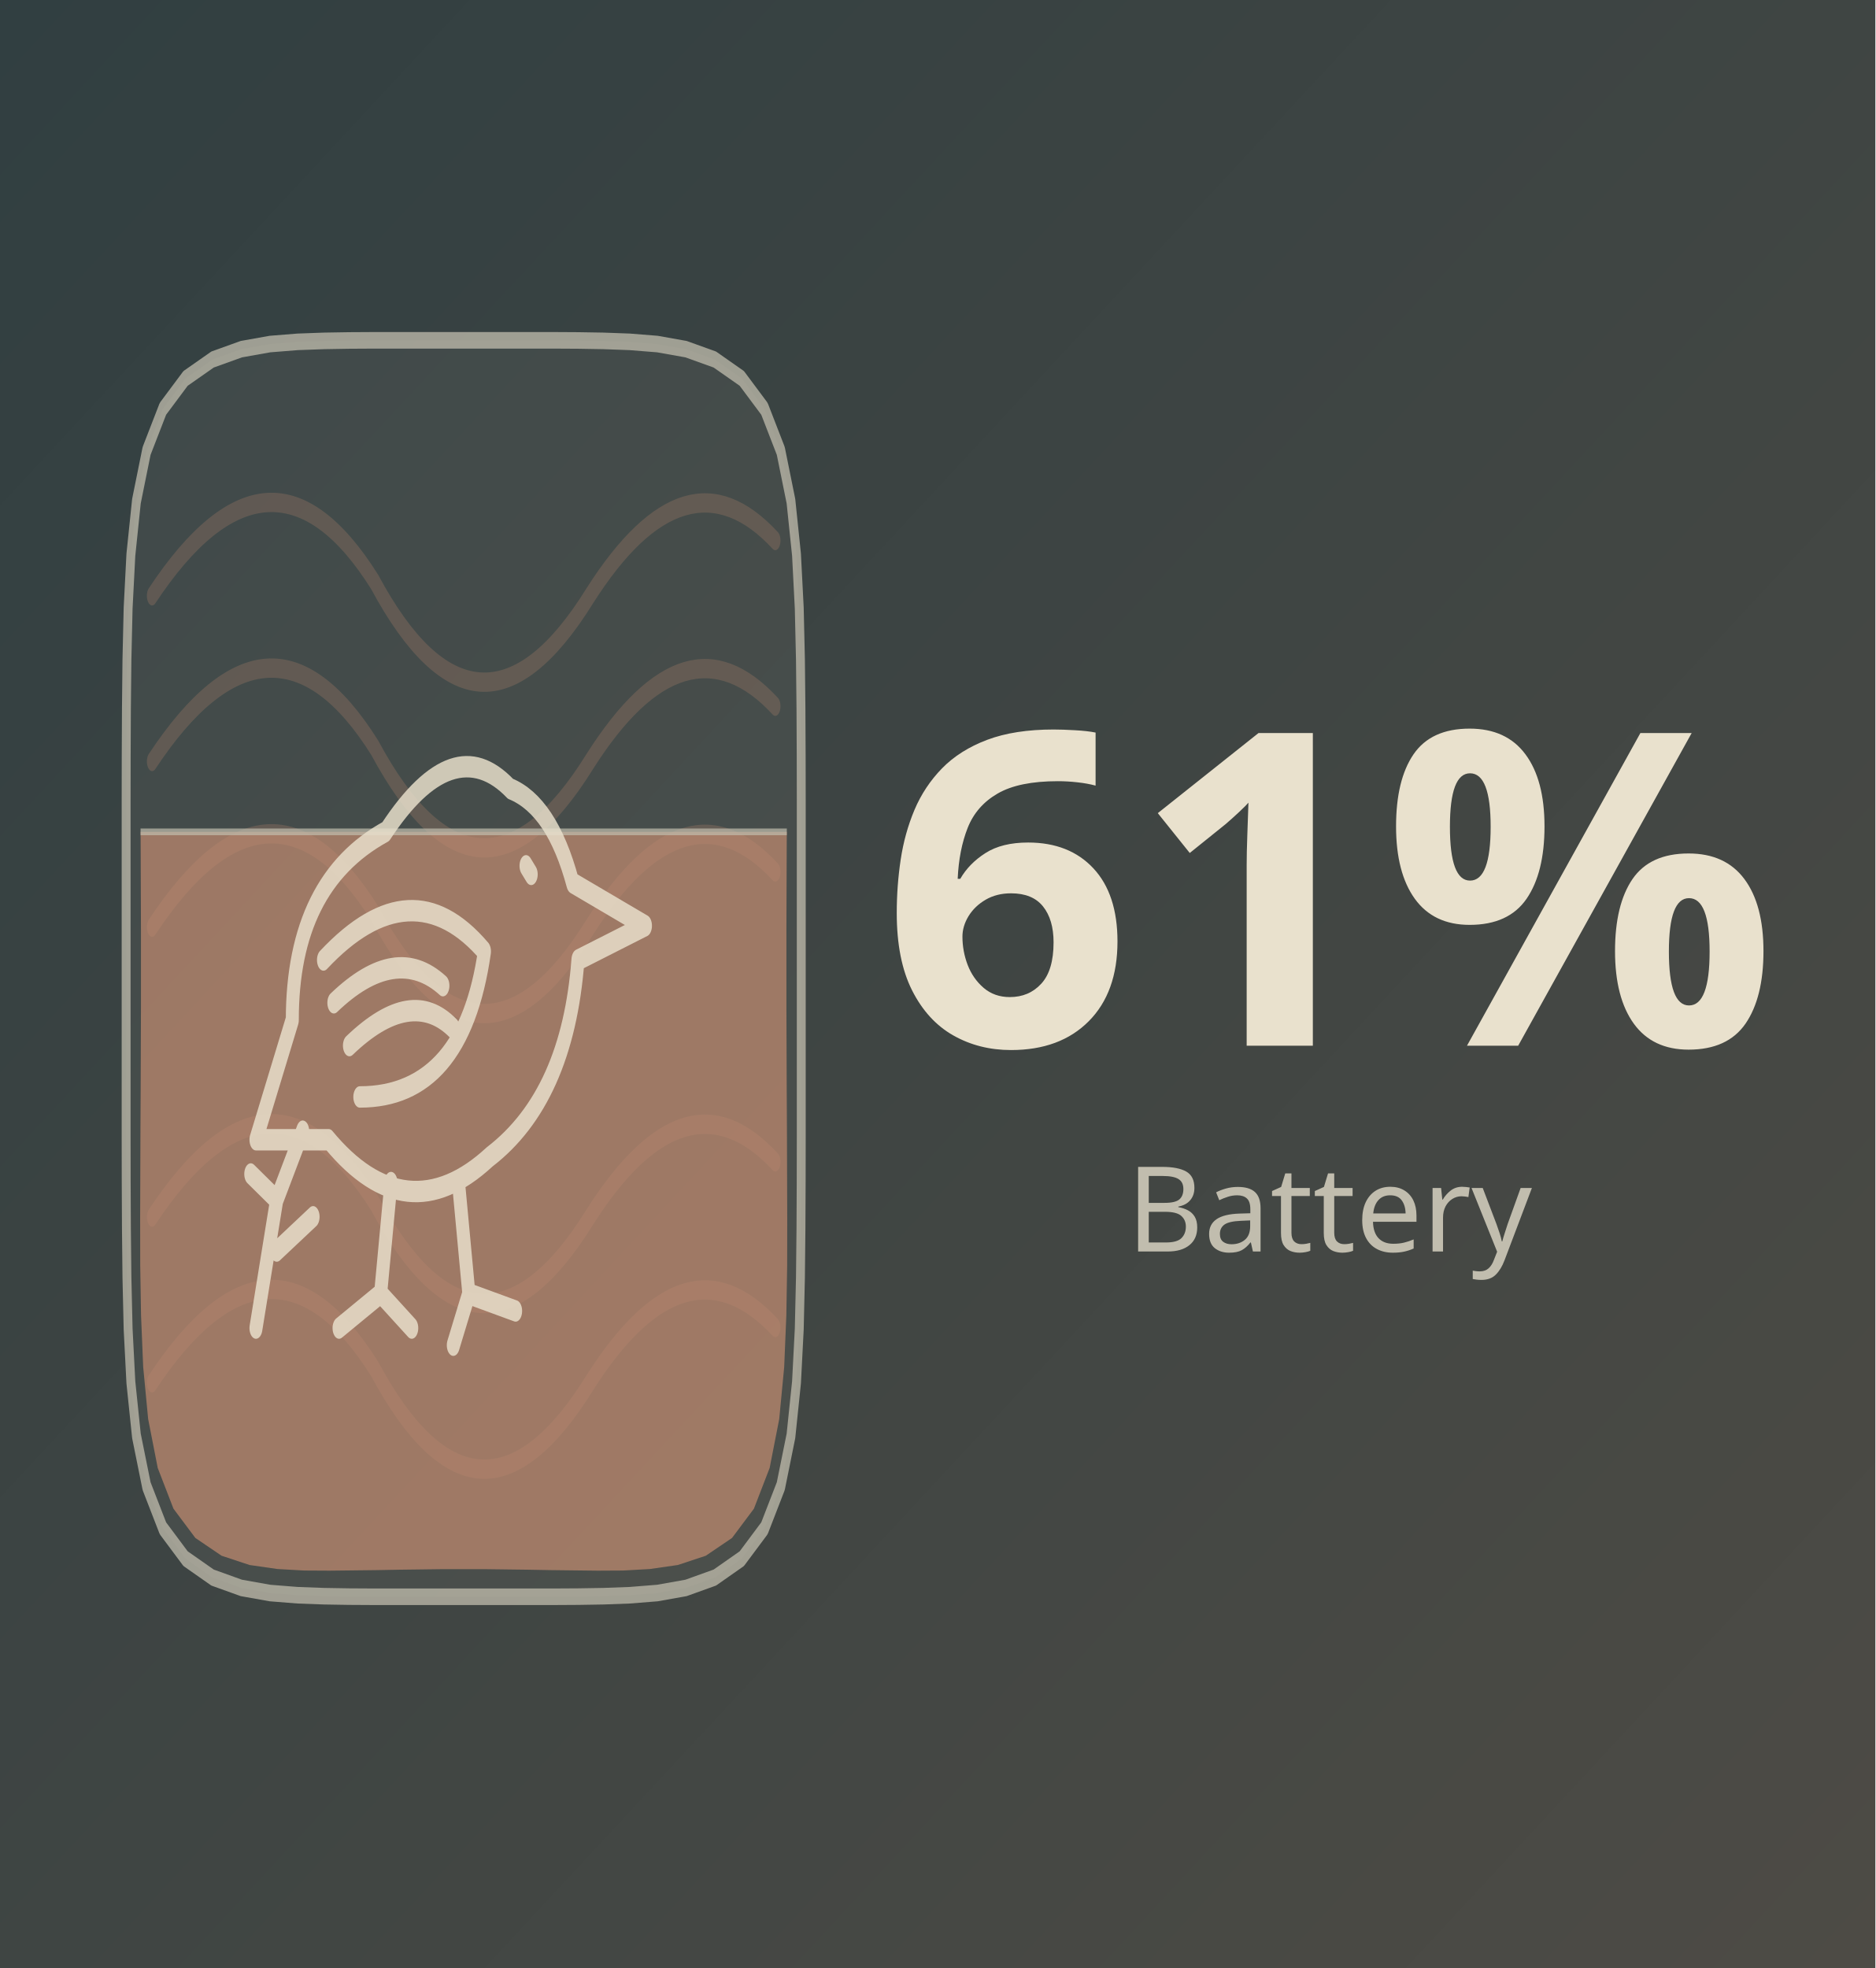
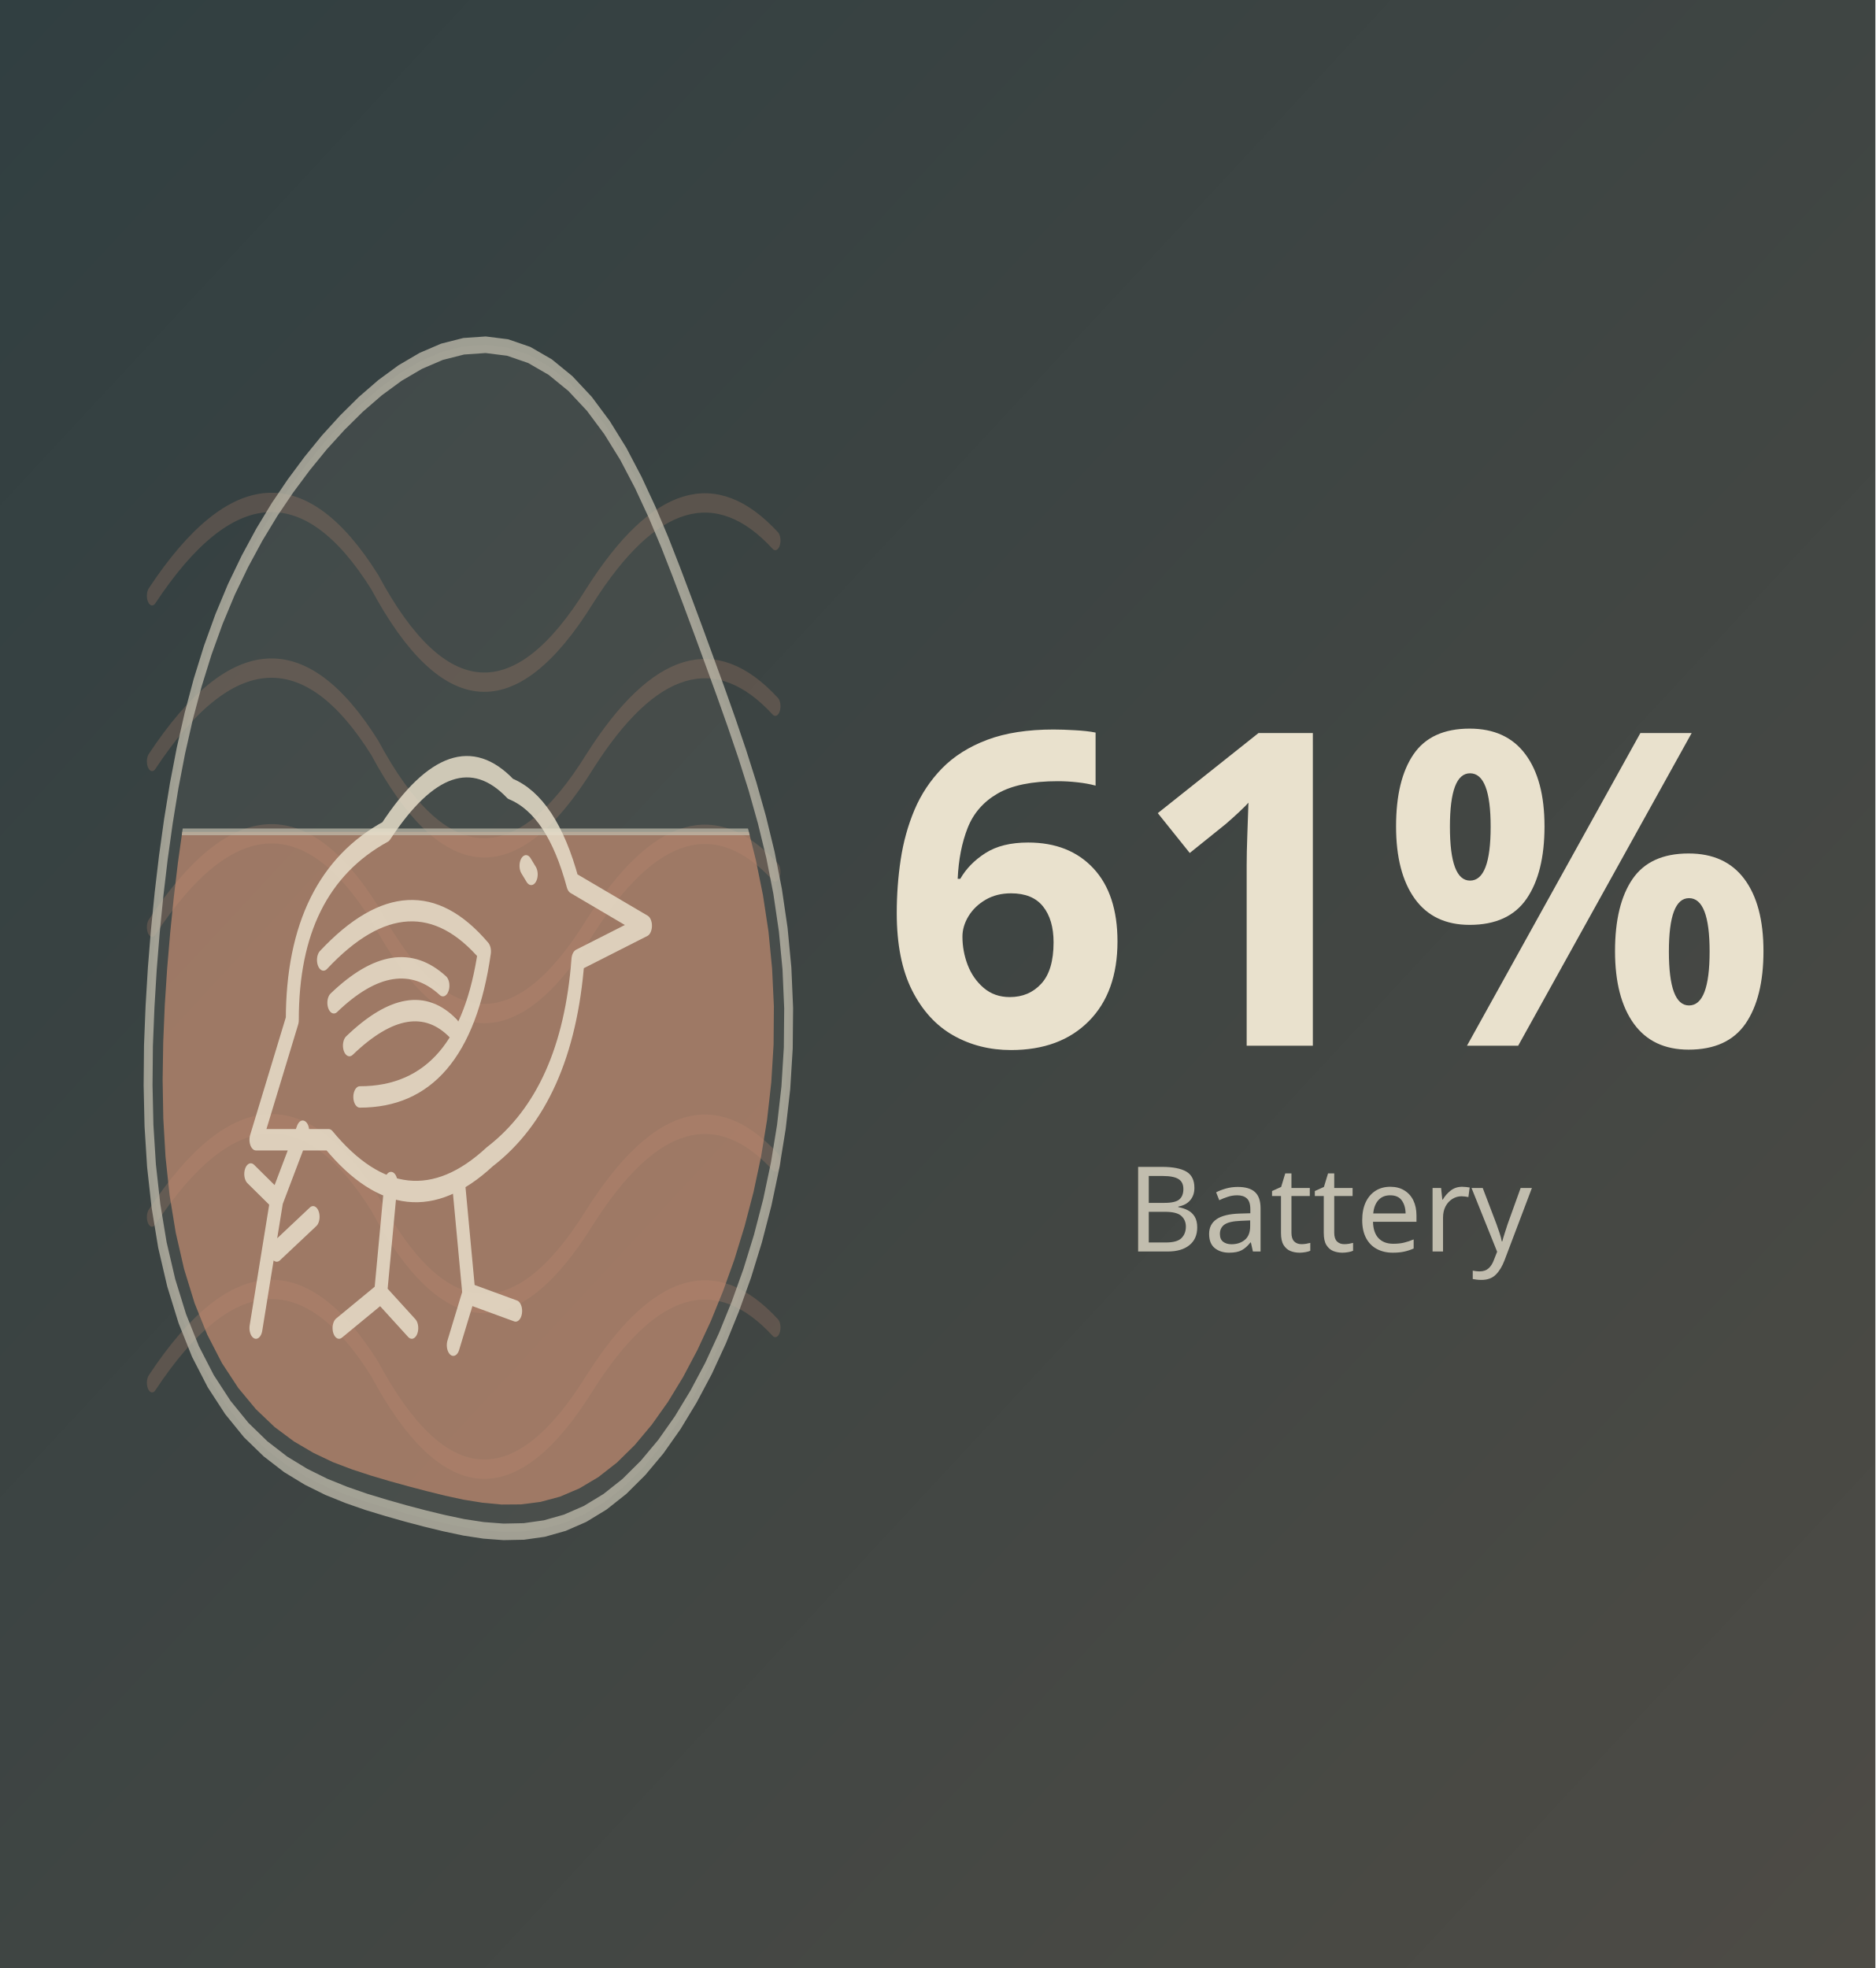
<svg xmlns="http://www.w3.org/2000/svg" width="364" height="382" viewBox="0 0 364 382">
  <defs>
    <linearGradient id="paint" x1="0" y1="0" x2="1" y2="1">
      <stop stop-color="#313F41" />
      <stop offset="1" stop-color="#4D4B45" />
    </linearGradient>
    <clipPath id="charge">
-       <path d="M 93.5 50 L 93.5 52.85 L 93.52 55.73 L 93.54 58.66 L 93.57 61.67 L 93.59 64.8 L 93.61 68.07 L 93.6 71.5 L 93.49 75.11 L 93.2 78.86 L 92.53 82.63 L 91.24 86.17 L 89.12 89.12 L 86.17 91.24 L 82.63 92.53 L 78.86 93.2 L 75.11 93.49 L 71.5 93.6 L 68.07 93.61 L 64.8 93.59 L 61.67 93.57 L 58.66 93.54 L 55.73 93.52 L 52.85 93.5 L 50 93.5 L 47.15 93.5 L 44.27 93.52 L 41.34 93.54 L 38.33 93.57 L 35.2 93.59 L 31.93 93.61 L 28.5 93.6 L 24.89 93.49 L 21.14 93.2 L 17.37 92.53 L 13.83 91.24 L 10.88 89.12 L 8.76 86.17 L 7.47 82.63 L 6.8 78.86 L 6.51 75.11 L 6.4 71.5 L 6.39 68.07 L 6.41 64.8 L 6.43 61.67 L 6.46 58.66 L 6.48 55.73 L 6.5 52.85 L 6.5 50 L 6.5 47.15 L 6.48 44.27 L 6.46 41.34 L 6.43 38.33 L 6.41 35.2 L 6.39 31.93 L 6.4 28.5 L 6.51 24.89 L 6.8 21.14 L 7.47 17.37 L 8.76 13.83 L 10.88 10.88 L 13.83 8.76 L 17.37 7.47 L 21.14 6.8 L 24.89 6.51 L 28.5 6.4 L 31.93 6.39 L 35.2 6.41 L 38.33 6.43 L 41.34 6.46 L 44.27 6.48 L 47.15 6.5 L 50 6.5 L 52.85 6.5 L 55.73 6.48 L 58.66 6.46 L 61.67 6.43 L 64.8 6.41 L 68.07 6.39 L 71.5 6.4 L 75.11 6.51 L 78.86 6.8 L 82.63 7.47 L 86.17 8.76 L 89.12 10.88 L 91.24 13.83 L 92.53 17.37 L 93.2 21.14 L 93.49 24.89 L 93.6 28.5 L 93.61 31.93 L 93.59 35.2 L 93.57 38.33 L 93.54 41.34 L 93.52 44.27 L 93.5 47.15 Z" transform="translate(18 54) scale(1.44 2.68)" />
+       <path d="M 91.57 50 L 91.81 52.74 L 91.77 55.5 L 91.46 58.25 L 90.89 60.96 L 90.09 63.61 L 89.07 66.18 L 87.86 68.67 L 86.49 71.07 L 84.96 73.36 L 83.3 75.55 L 81.5 77.63 L 79.58 79.58 L 77.53 81.39 L 75.35 83.04 L 73.06 84.51 L 70.66 85.78 L 68.16 86.83 L 65.6 87.65 L 62.98 88.25 L 60.35 88.63 L 57.72 88.81 L 55.11 88.82 L 52.54 88.69 L 50 88.47 L 47.5 88.18 L 45.02 87.85 L 42.54 87.5 L 40.05 87.13 L 37.53 86.73 L 34.97 86.28 L 32.37 85.75 L 29.75 85.08 L 27.12 84.25 L 24.52 83.21 L 22 81.92 L 19.62 80.38 L 17.42 78.58 L 15.44 76.52 L 13.73 74.24 L 12.31 71.76 L 11.19 69.14 L 10.36 66.42 L 9.81 63.64 L 9.51 60.85 L 9.42 58.07 L 9.5 55.33 L 9.71 52.64 L 10.03 50 L 10.44 47.41 L 10.92 44.86 L 11.48 42.34 L 12.13 39.85 L 12.87 37.4 L 13.74 34.98 L 14.73 32.61 L 15.87 30.3 L 17.16 28.06 L 18.61 25.91 L 20.2 23.86 L 21.92 21.92 L 23.76 20.08 L 25.71 18.35 L 27.76 16.71 L 29.89 15.16 L 32.1 13.7 L 34.39 12.32 L 36.77 11.04 L 39.25 9.87 L 41.81 8.84 L 44.47 7.98 L 47.2 7.33 L 50 6.93 L 52.83 6.81 L 55.66 7.01 L 58.45 7.53 L 61.15 8.37 L 63.74 9.52 L 66.18 10.95 L 68.44 12.62 L 70.52 14.47 L 72.42 16.45 L 74.16 18.52 L 75.77 20.62 L 77.28 22.72 L 78.72 24.81 L 80.13 26.88 L 81.53 28.93 L 82.92 30.99 L 84.32 33.08 L 85.7 35.21 L 87.03 37.43 L 88.27 39.74 L 89.39 42.16 L 90.34 44.69 L 91.08 47.31 Z" transform="translate(18 54) scale(1.44 2.68)" />
    </clipPath>
  </defs>
  <rect width="364" height="382" fill="url(#paint)" />
  <g font-family="ui-rounded,system-ui,sans-serif" style="font-variant-numeric:tabular-nums">
-     <path d="M 95.5 50 L 95.5 52.98 L 95.5 55.99 L 95.5 59.05 L 95.5 62.19 L 95.49 65.44 L 95.46 68.83 L 95.39 72.38 L 95.23 76.11 L 94.86 79.97 L 94.11 83.85 L 92.74 87.49 L 90.54 90.54 L 87.49 92.74 L 83.85 94.11 L 79.97 94.86 L 76.11 95.23 L 72.38 95.39 L 68.83 95.46 L 65.44 95.49 L 62.19 95.5 L 59.05 95.5 L 55.99 95.5 L 52.98 95.5 L 50 95.5 L 47.02 95.5 L 44.01 95.5 L 40.95 95.5 L 37.81 95.5 L 34.56 95.49 L 31.17 95.46 L 27.62 95.39 L 23.89 95.23 L 20.03 94.86 L 16.15 94.11 L 12.51 92.74 L 9.46 90.54 L 7.26 87.49 L 5.89 83.85 L 5.14 79.97 L 4.77 76.11 L 4.61 72.38 L 4.54 68.83 L 4.51 65.44 L 4.5 62.19 L 4.5 59.05 L 4.5 55.99 L 4.5 52.98 L 4.5 50 L 4.5 47.02 L 4.5 44.01 L 4.5 40.95 L 4.5 37.81 L 4.51 34.56 L 4.54 31.17 L 4.61 27.62 L 4.77 23.89 L 5.14 20.03 L 5.89 16.15 L 7.26 12.51 L 9.46 9.46 L 12.51 7.26 L 16.15 5.89 L 20.03 5.14 L 23.89 4.77 L 27.62 4.61 L 31.17 4.54 L 34.56 4.51 L 37.81 4.5 L 40.95 4.5 L 44.01 4.5 L 47.02 4.5 L 50 4.5 L 52.98 4.5 L 55.99 4.5 L 59.05 4.5 L 62.19 4.5 L 65.44 4.51 L 68.83 4.54 L 72.38 4.61 L 76.11 4.77 L 79.97 5.14 L 83.85 5.89 L 87.49 7.26 L 90.54 9.46 L 92.74 12.51 L 94.11 16.15 L 94.86 20.03 L 95.23 23.89 L 95.39 27.62 L 95.46 31.17 L 95.49 34.56 L 95.5 37.81 L 95.5 40.95 L 95.5 44.01 L 95.5 47.02 Z" transform="translate(18 54) scale(1.44 2.68)" fill="#E9E1CD" opacity="0.06" />
+     <path d="M 93.57 50 L 93.8 52.87 L 93.75 55.76 L 93.42 58.64 L 92.82 61.47 L 91.98 64.25 L 90.92 66.95 L 89.66 69.56 L 88.22 72.07 L 86.62 74.47 L 84.88 76.77 L 83.01 78.95 L 80.99 80.99 L 78.85 82.89 L 76.57 84.63 L 74.17 86.17 L 71.66 87.51 L 69.05 88.62 L 66.36 89.5 L 63.63 90.14 L 60.87 90.56 L 58.11 90.77 L 55.37 90.8 L 52.67 90.69 L 50 90.47 L 47.37 90.17 L 44.76 89.83 L 42.15 89.46 L 39.53 89.06 L 36.89 88.63 L 34.21 88.13 L 31.49 87.54 L 28.75 86.81 L 26 85.91 L 23.3 84.79 L 20.69 83.43 L 18.21 81.79 L 15.91 79.89 L 13.85 77.74 L 12.07 75.35 L 10.58 72.76 L 9.39 70.02 L 8.52 67.18 L 7.92 64.28 L 7.58 61.37 L 7.46 58.46 L 7.51 55.59 L 7.72 52.77 L 8.03 50 L 8.44 47.28 L 8.94 44.59 L 9.52 41.95 L 10.2 39.33 L 10.98 36.75 L 11.89 34.21 L 12.94 31.72 L 14.14 29.3 L 15.5 26.95 L 17.02 24.69 L 18.69 22.54 L 20.51 20.51 L 22.45 18.58 L 24.5 16.76 L 26.65 15.05 L 28.89 13.43 L 31.21 11.9 L 33.63 10.47 L 36.13 9.14 L 38.73 7.93 L 41.42 6.87 L 44.21 5.99 L 47.07 5.33 L 50 4.93 L 52.96 4.82 L 55.92 5.02 L 58.84 5.56 L 61.67 6.44 L 64.38 7.63 L 66.94 9.1 L 69.32 10.82 L 71.52 12.73 L 73.53 14.79 L 75.38 16.93 L 77.09 19.11 L 78.69 21.31 L 80.22 23.49 L 81.72 25.66 L 83.19 27.82 L 84.66 29.99 L 86.11 32.19 L 87.54 34.45 L 88.92 36.79 L 90.2 39.23 L 91.35 41.77 L 92.32 44.43 L 93.07 47.18 Z" transform="translate(18 54) scale(1.44 2.68)" fill="#E9E1CD" opacity="0.06" />
    <path d="M 8 23 Q 24 10 38 22 Q 52 36 67 23 Q 80 12 92 19 M 8 35 Q 24 22 38 34 Q 52 48 67 35 Q 80 24 92 31 M 8 47 Q 24 34 38 46 Q 52 60 67 47 Q 80 36 92 43 M 8 68 Q 24 55 38 67 Q 52 81 67 68 Q 80 57 92 64 M 8 80 Q 24 67 38 79 Q 52 93 67 80 Q 80 69 92 76" transform="translate(18 54) scale(1.44 2.68)" fill="none" stroke="#C38C70" stroke-width="1.4" stroke-linecap="round" stroke-linejoin="round" opacity="0.24" />
    <g clip-path="url(#charge)">
      <rect x="18" y="161.468" width="144" height="147.132" rx="0" fill="#C38C70" opacity="0.7" />
      <line x1="18" y1="161.468" x2="162" y2="161.468" stroke="#C1BDAE" opacity="0.7" stroke-width="1.3" stroke-linecap="round" />
      <path d="M 17 56 Q 17 40 35 34 Q 48 22 59 29 Q 67 31 71 40 L 85 45 L 72 49 Q 70 65 55 72 Q 39 81 24 70 L 10 70 L 17 56 M 36 75 L 34 88 L 26 92 M 34 88 L 40 92 M 49 75 L 51 88 L 60 90 M 51 88 L 48 94 M 23 49 Q 40 38 54 48 Q 50 65 30 65 M 62 38 L 63 39 M 25 54 Q 37 47 46 52 M 28 59 Q 40 52 48 57 M 10 92 L 14 77 L 19 69 M 14 77 L 9 74 M 14 83 L 21 79" transform="translate(39.6 104.92) scale(1.008 1.6616)" fill="none" stroke="#E9E1CD" stroke-width="2.5" stroke-linecap="round" stroke-linejoin="round" opacity="0.83" />
    </g>
-     <path d="M 95.5 50 L 95.5 52.98 L 95.5 55.99 L 95.5 59.05 L 95.5 62.19 L 95.49 65.44 L 95.46 68.83 L 95.39 72.38 L 95.23 76.11 L 94.86 79.97 L 94.11 83.85 L 92.74 87.49 L 90.54 90.54 L 87.49 92.74 L 83.85 94.11 L 79.97 94.86 L 76.11 95.23 L 72.38 95.39 L 68.83 95.46 L 65.44 95.49 L 62.19 95.5 L 59.05 95.5 L 55.99 95.5 L 52.98 95.5 L 50 95.5 L 47.02 95.5 L 44.01 95.5 L 40.95 95.5 L 37.81 95.5 L 34.56 95.49 L 31.17 95.46 L 27.62 95.39 L 23.89 95.23 L 20.03 94.86 L 16.15 94.11 L 12.51 92.74 L 9.46 90.54 L 7.26 87.49 L 5.89 83.85 L 5.14 79.97 L 4.77 76.11 L 4.61 72.38 L 4.54 68.83 L 4.51 65.44 L 4.5 62.19 L 4.5 59.05 L 4.5 55.99 L 4.5 52.98 L 4.5 50 L 4.5 47.02 L 4.5 44.01 L 4.5 40.95 L 4.5 37.81 L 4.51 34.56 L 4.54 31.17 L 4.61 27.62 L 4.77 23.89 L 5.14 20.03 L 5.89 16.15 L 7.26 12.51 L 9.46 9.46 L 12.51 7.26 L 16.15 5.89 L 20.03 5.14 L 23.89 4.77 L 27.62 4.61 L 31.17 4.54 L 34.56 4.51 L 37.81 4.5 L 40.95 4.5 L 44.01 4.5 L 47.02 4.5 L 50 4.5 L 52.98 4.5 L 55.99 4.5 L 59.05 4.5 L 62.19 4.5 L 65.44 4.51 L 68.83 4.54 L 72.38 4.61 L 76.11 4.77 L 79.97 5.14 L 83.85 5.89 L 87.49 7.26 L 90.54 9.46 L 92.74 12.51 L 94.11 16.15 L 94.86 20.03 L 95.23 23.89 L 95.39 27.62 L 95.46 31.17 L 95.49 34.56 L 95.5 37.81 L 95.5 40.95 L 95.5 44.01 L 95.5 47.02 Z" transform="translate(18 54) scale(1.44 2.68)" fill="none" stroke="#C1BDAE" stroke-width="1.2" stroke-linecap="round" stroke-linejoin="round" opacity="0.75" />
+     <path d="M 93.57 50 L 93.8 52.87 L 93.75 55.76 L 93.42 58.64 L 92.82 61.47 L 91.98 64.25 L 90.92 66.95 L 89.66 69.56 L 88.22 72.07 L 86.62 74.47 L 84.88 76.77 L 83.01 78.95 L 80.99 80.99 L 78.85 82.89 L 76.57 84.63 L 74.17 86.17 L 71.66 87.51 L 69.05 88.62 L 66.36 89.5 L 63.63 90.14 L 60.87 90.56 L 58.11 90.77 L 55.37 90.8 L 52.67 90.69 L 50 90.47 L 47.37 90.17 L 44.76 89.83 L 42.15 89.46 L 39.53 89.06 L 36.89 88.63 L 34.21 88.13 L 31.49 87.54 L 28.75 86.81 L 26 85.91 L 23.3 84.79 L 20.69 83.43 L 18.21 81.79 L 15.91 79.89 L 13.85 77.74 L 12.07 75.35 L 10.58 72.76 L 9.39 70.02 L 8.52 67.18 L 7.92 64.28 L 7.58 61.37 L 7.46 58.46 L 7.51 55.59 L 7.72 52.77 L 8.03 50 L 8.44 47.28 L 8.94 44.59 L 9.52 41.95 L 10.2 39.33 L 10.98 36.75 L 11.89 34.21 L 12.94 31.72 L 14.14 29.3 L 15.5 26.95 L 17.02 24.69 L 18.69 22.54 L 20.51 20.51 L 22.45 18.58 L 24.5 16.76 L 26.65 15.05 L 28.89 13.43 L 31.21 11.9 L 33.63 10.47 L 36.13 9.14 L 38.73 7.93 L 41.42 6.87 L 44.21 5.99 L 47.07 5.33 L 50 4.93 L 52.96 4.82 L 55.92 5.02 L 58.84 5.56 L 61.67 6.44 L 64.38 7.63 L 66.94 9.1 L 69.32 10.82 L 71.52 12.73 L 73.53 14.79 L 75.38 16.93 L 77.09 19.11 L 78.69 21.31 L 80.22 23.49 L 81.72 25.66 L 83.19 27.82 L 84.66 29.99 L 86.11 32.19 L 87.54 34.45 L 88.92 36.79 L 90.2 39.23 L 91.35 41.77 L 92.32 44.43 L 93.07 47.18 Z" transform="translate(18 54) scale(1.44 2.68)" fill="none" stroke="#C1BDAE" stroke-width="1.2" stroke-linecap="round" stroke-linejoin="round" opacity="0.75" />
    <text x="258" y="170" font-size="85" font-weight="700" fill="#E9E1CD" text-anchor="middle" dominant-baseline="central" alignment-baseline="central">61%</text>
    <text x="258" y="234" font-size="23" font-weight="500" fill="#C1BDAE" text-anchor="middle" dominant-baseline="central" alignment-baseline="central">Battery</text>
  </g>
</svg>
